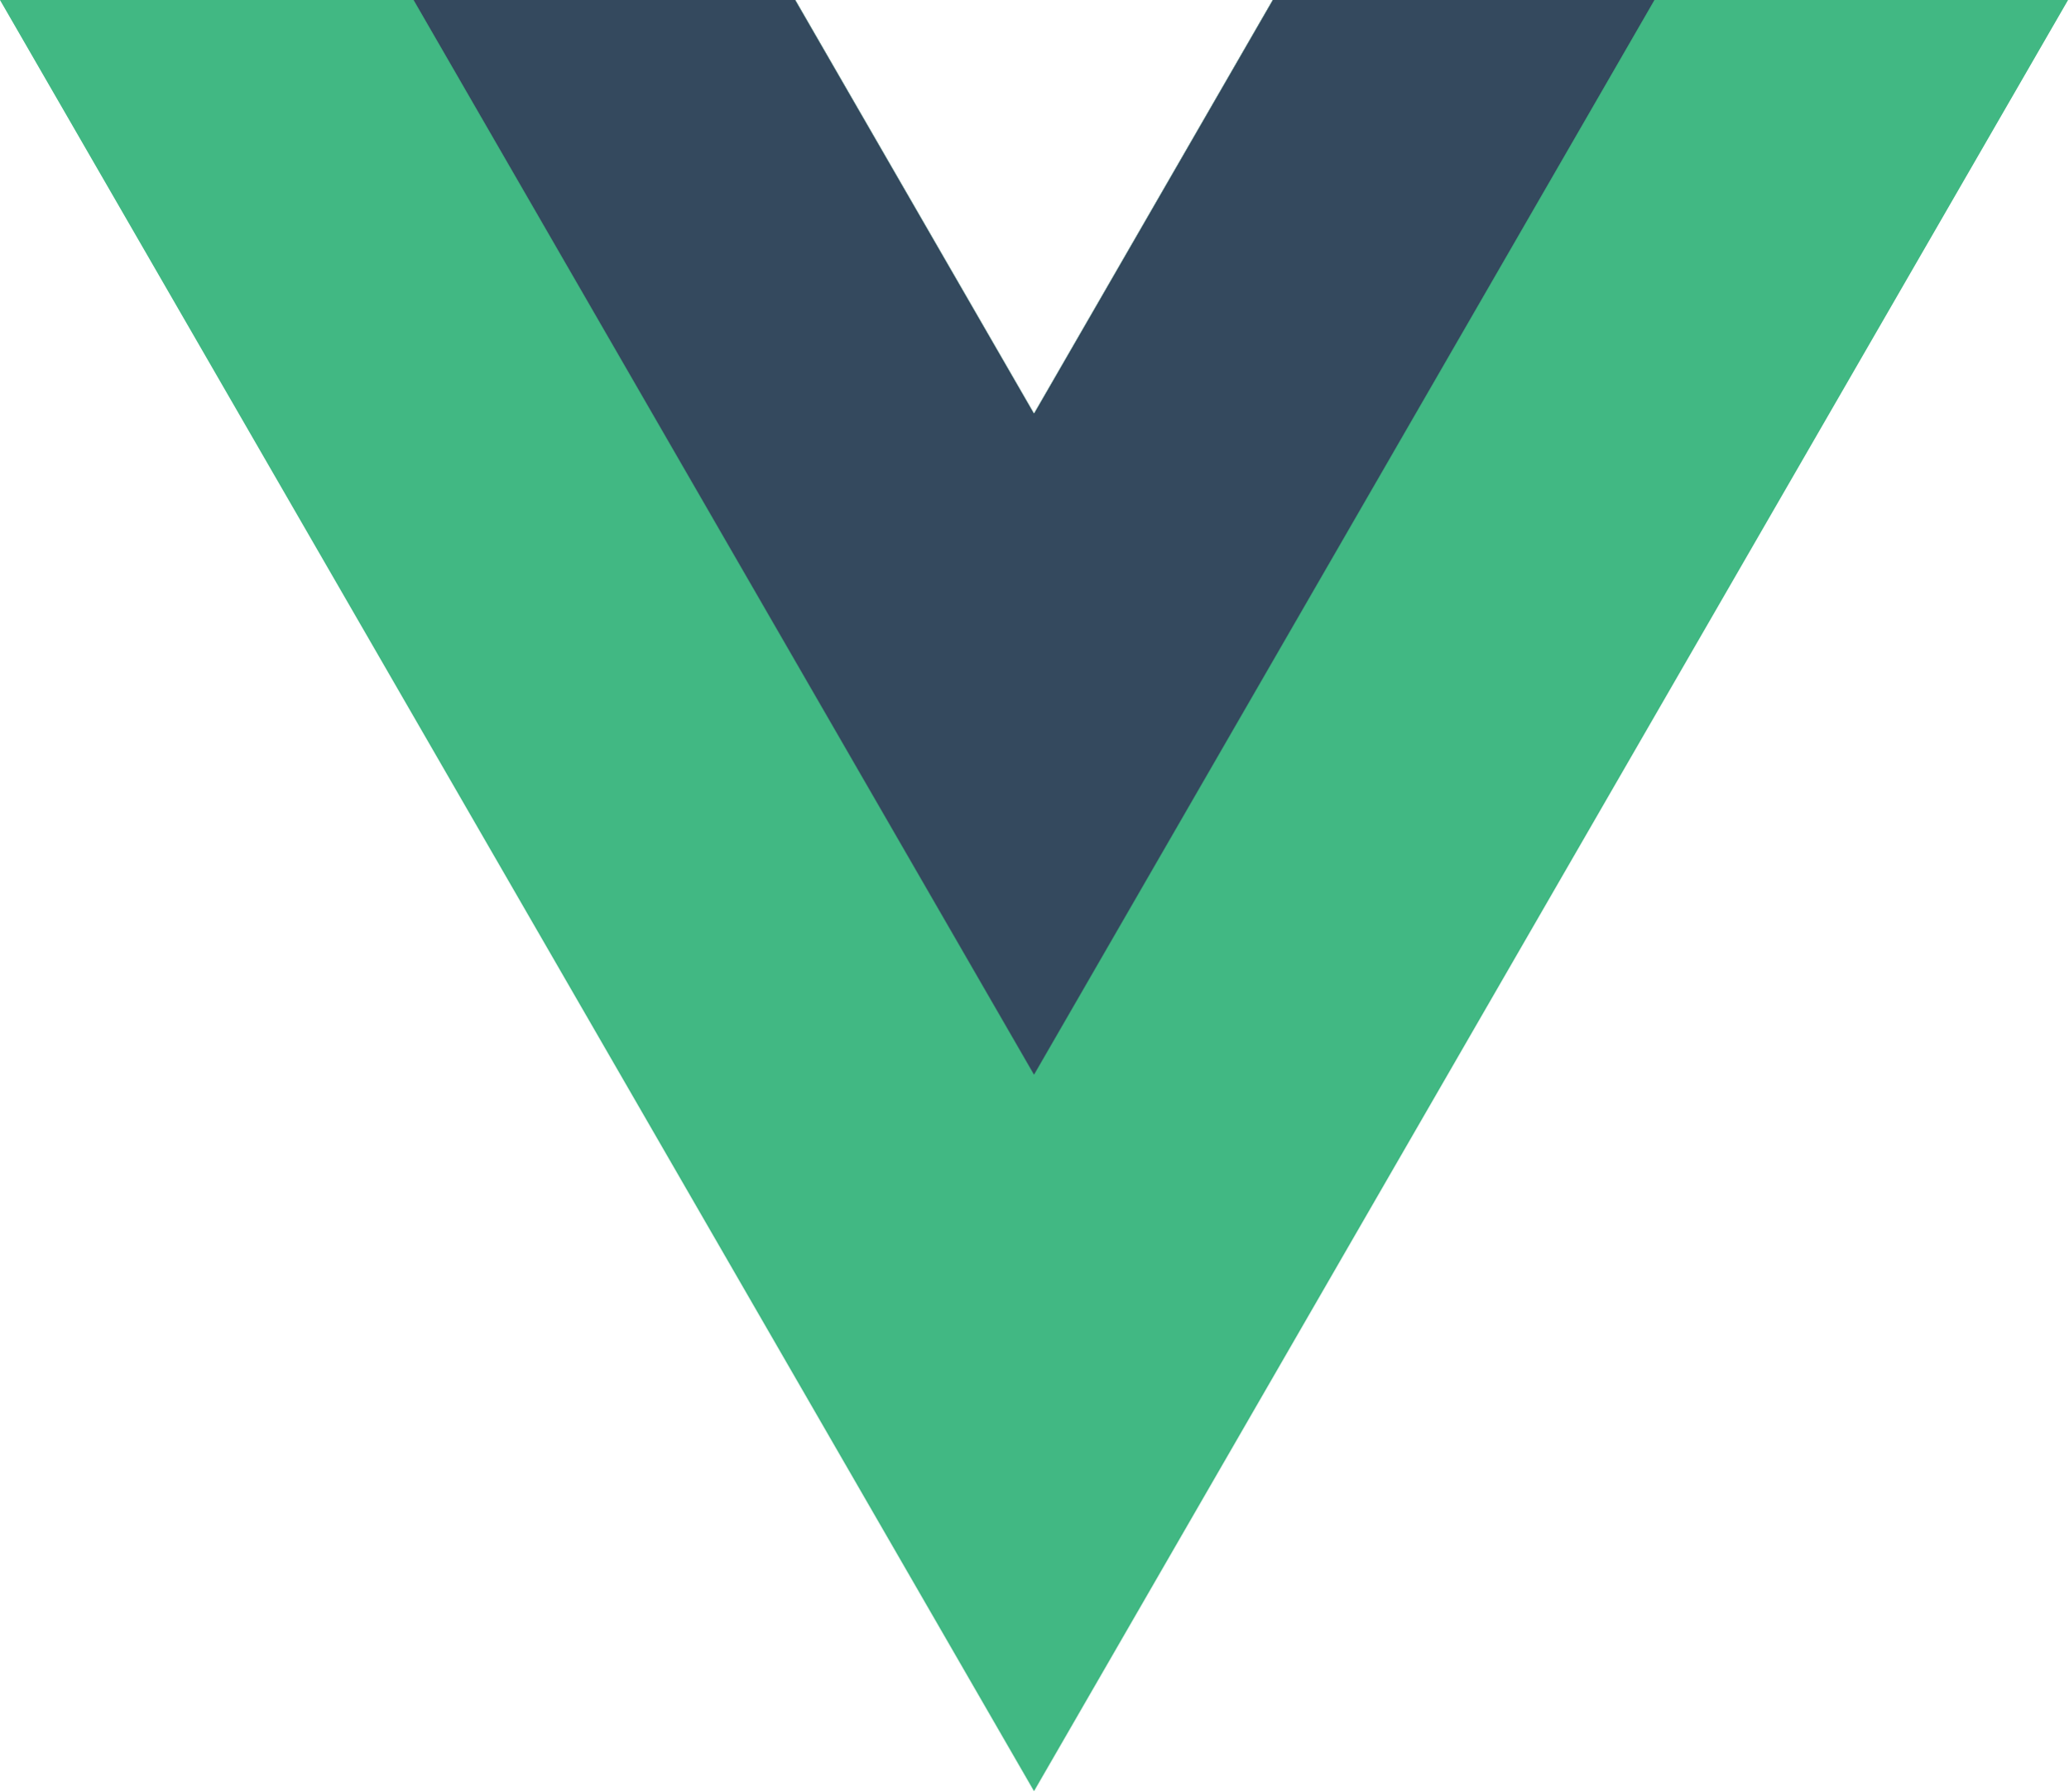
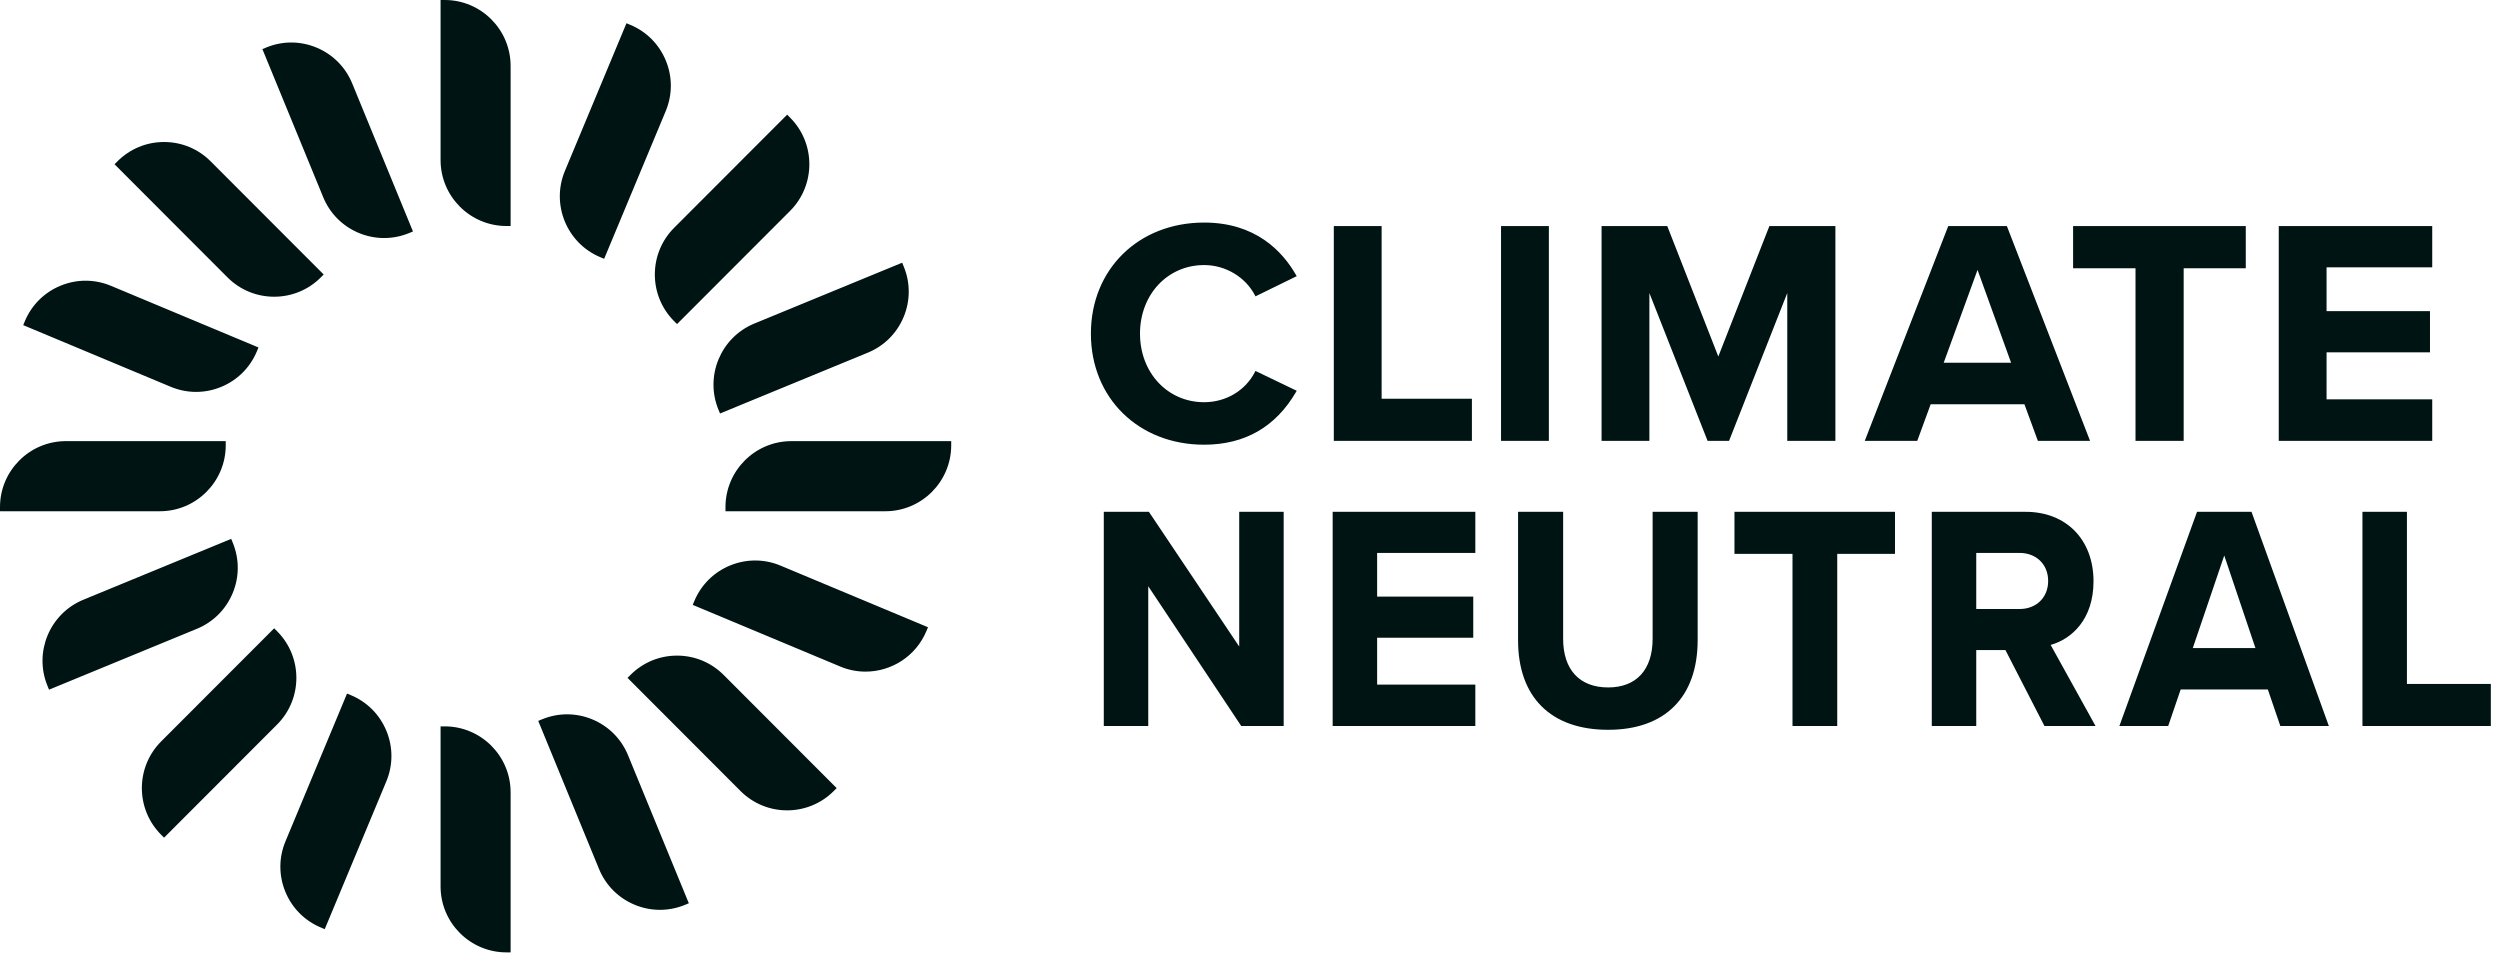
- <svg xmlns="http://www.w3.org/2000/svg" viewBox="0 0 261.76 226.69">
-   <path d="M161.096.001l-30.225 52.351L100.647.001H-.005l130.877 226.688L261.749.001z" fill="#41b883" />
-   <path d="M161.096.001l-30.225 52.351L100.647.001H52.346l78.526 136.01L209.398.001z" fill="#34495e" />
+ <svg xmlns="http://www.w3.org/2000/svg" width="126" height="48" viewBox="0 0 126 48" fill="none">
+   <path fill-rule="evenodd" clip-rule="evenodd" d="M11.725 29.898C12.067 29.079 12.069 28.175 11.732 27.353L11.652 27.159L4.2 30.227C2.507 30.924 1.695 32.87 2.392 34.565L2.472 34.759L9.923 31.692C10.743 31.355 11.383 30.717 11.725 29.898ZM36.209 20.646L36.289 20.84L43.741 17.773C44.561 17.435 45.201 16.798 45.542 15.979C45.884 15.159 45.887 14.255 45.549 13.435L45.47 13.24L38.018 16.307C36.325 17.004 35.513 18.951 36.209 20.646ZM17.685 35.036L17.491 34.955L14.389 42.4C14.047 43.219 14.044 44.123 14.381 44.944C14.719 45.766 15.355 46.407 16.174 46.748L16.367 46.829L19.47 39.384C19.812 38.565 19.814 37.661 19.477 36.84C19.14 36.018 18.503 35.377 17.685 35.036ZM30.256 12.963L30.449 13.044L33.552 5.6C33.894 4.78 33.897 3.877 33.559 3.056C33.222 2.234 32.585 1.593 31.767 1.252L31.574 1.171L28.471 8.615C27.766 10.307 28.567 12.258 30.256 12.963ZM9.884 19.752C10.311 19.752 10.739 19.668 11.146 19.5C11.966 19.163 12.606 18.526 12.947 17.706L13.028 17.512L5.593 14.406C4.774 14.063 3.872 14.062 3.052 14.399C2.232 14.736 1.591 15.374 1.25 16.194L1.17 16.387L8.604 19.494C9.017 19.666 9.451 19.752 9.884 19.752ZM34.994 30.293L34.913 30.486L42.348 33.593C42.764 33.768 43.197 33.85 43.622 33.85C44.923 33.85 46.159 33.081 46.691 31.806L46.771 31.613L39.336 28.506C37.646 27.799 35.698 28.602 34.994 30.293ZM15.959 2.401C15.14 2.058 14.239 2.056 13.418 2.394L13.224 2.474L16.288 9.935C16.625 10.756 17.261 11.397 18.08 11.739C18.491 11.911 18.924 11.997 19.358 11.997C19.786 11.997 20.213 11.914 20.62 11.746L20.814 11.666L17.751 4.205C17.414 3.384 16.777 2.743 15.959 2.401ZM29.861 36.26C29.043 35.918 28.14 35.916 27.32 36.253L27.127 36.333L30.19 43.795C30.526 44.615 31.163 45.256 31.982 45.598C32.394 45.771 32.827 45.856 33.26 45.856C33.688 45.856 34.115 45.773 34.523 45.605L34.717 45.525L31.653 38.065C31.316 37.243 30.68 36.602 29.861 36.26ZM11.377 22.443V22.233H3.32C1.489 22.233 0 23.724 0 25.557V25.767H8.057C9.888 25.767 11.377 24.275 11.377 22.443ZM36.564 25.557V25.767H44.621C46.451 25.767 47.941 24.275 47.941 22.443V22.233H39.884C38.053 22.233 36.564 23.724 36.564 25.557ZM13.966 31.814L13.818 31.666L8.121 37.369C6.826 38.666 6.826 40.775 8.121 42.071L8.269 42.219L13.966 36.516C15.261 35.219 15.261 33.111 13.966 31.814ZM33.974 16.185L34.123 16.333L39.82 10.63C41.115 9.333 41.115 7.224 39.82 5.927L39.672 5.779L33.974 11.484C32.68 12.78 32.68 14.889 33.974 16.185ZM13.818 14.955C14.668 14.955 15.518 14.631 16.166 13.984L16.314 13.835L10.617 8.131C9.989 7.503 9.155 7.157 8.269 7.157C7.382 7.157 6.548 7.503 5.921 8.13L5.773 8.279L11.47 13.984C12.117 14.631 12.967 14.955 13.818 14.955ZM34.123 33.043C33.236 33.043 32.403 33.389 31.775 34.017L31.628 34.165L37.324 39.869C37.972 40.517 38.822 40.842 39.672 40.842C40.523 40.842 41.373 40.517 42.02 39.869L42.168 39.721L36.471 34.016C35.844 33.389 35.01 33.043 34.123 33.043ZM22.415 0H22.205V8.067C22.205 9.9 23.695 11.391 25.525 11.391H25.735V3.324C25.735 1.491 24.246 0 22.415 0ZM22.415 36.609H22.205V44.676C22.205 46.509 23.695 48 25.525 48H25.735V39.933C25.735 38.1 24.246 36.609 22.415 36.609ZM121.309 34.471V25.796H119.067V36.59H125.538V34.471H121.309ZM113.674 32.662L112.102 27.998L110.517 32.662H113.674ZM113.49 25.834L117.374 36.59H114.929L114.299 34.75H109.906L109.277 36.59H106.817L110.73 25.796H113.476L113.49 25.834ZM103.227 29.28C103.227 28.448 102.633 27.867 101.783 27.867H99.603V30.694H101.783C102.633 30.694 103.227 30.113 103.227 29.28ZM103.353 32.504L105.615 36.59H103.04L101.075 32.765H99.603V36.59H97.362V25.796H102.098C104.14 25.796 105.513 27.202 105.513 29.297C105.513 31.217 104.411 32.207 103.353 32.504ZM87.417 27.915H90.342V36.59H92.597V27.915H95.508V25.796H87.417V27.915ZM83.292 32.194C83.292 33.752 82.475 34.647 81.052 34.647C79.609 34.647 78.782 33.752 78.782 32.194V25.796H76.511V32.274C76.511 35.139 78.166 36.782 81.052 36.782C83.918 36.782 85.562 35.133 85.562 32.257V25.796H83.292V32.194ZM67.166 36.59H74.357V34.503H69.407V32.141H74.252V30.069H69.407V27.867H74.357V25.796H67.166V36.59ZM62.456 32.585L57.921 25.82L57.905 25.796H55.631V36.59H57.872V29.547L62.558 36.59H64.697V25.796H62.456V32.585ZM122.584 20.127H117.259V17.758H122.471V15.68H117.259V13.472H122.584V11.393H114.849V22.221H122.584V20.127ZM107.63 22.221H110.057V13.519H113.187V11.393H104.484V13.519H107.63V22.221ZM101.359 18.281L99.668 13.603L97.963 18.281H101.359ZM102.031 20.375H97.306L96.629 22.221H93.983L98.192 11.393H101.146L101.161 11.432L105.339 22.221H102.709L102.031 20.375ZM90.078 22.221H92.504V11.393H89.177L86.603 17.968L84.045 11.431L84.03 11.393H80.719V22.221H83.129V14.769L86.048 22.183L86.063 22.221H87.144L90.078 14.769V22.221ZM75.652 22.221H78.063V11.393H75.652V22.221ZM74.184 20.095H69.634V11.393H67.224V22.221H74.184V20.095ZM63.275 18.695L65.355 19.695L65.322 19.751C64.295 21.517 62.736 22.413 60.688 22.413C57.381 22.413 54.981 20.059 54.981 16.815C54.981 13.572 57.381 11.217 60.688 11.217C63.273 11.217 64.635 12.656 65.322 13.864L65.354 13.919L63.276 14.936L63.249 14.884C62.767 13.958 61.761 13.359 60.688 13.359C58.846 13.359 57.456 14.845 57.456 16.815C57.456 18.785 58.846 20.271 60.688 20.271C61.787 20.271 62.768 19.687 63.249 18.746L63.275 18.695Z" fill="#001414" />
</svg>
